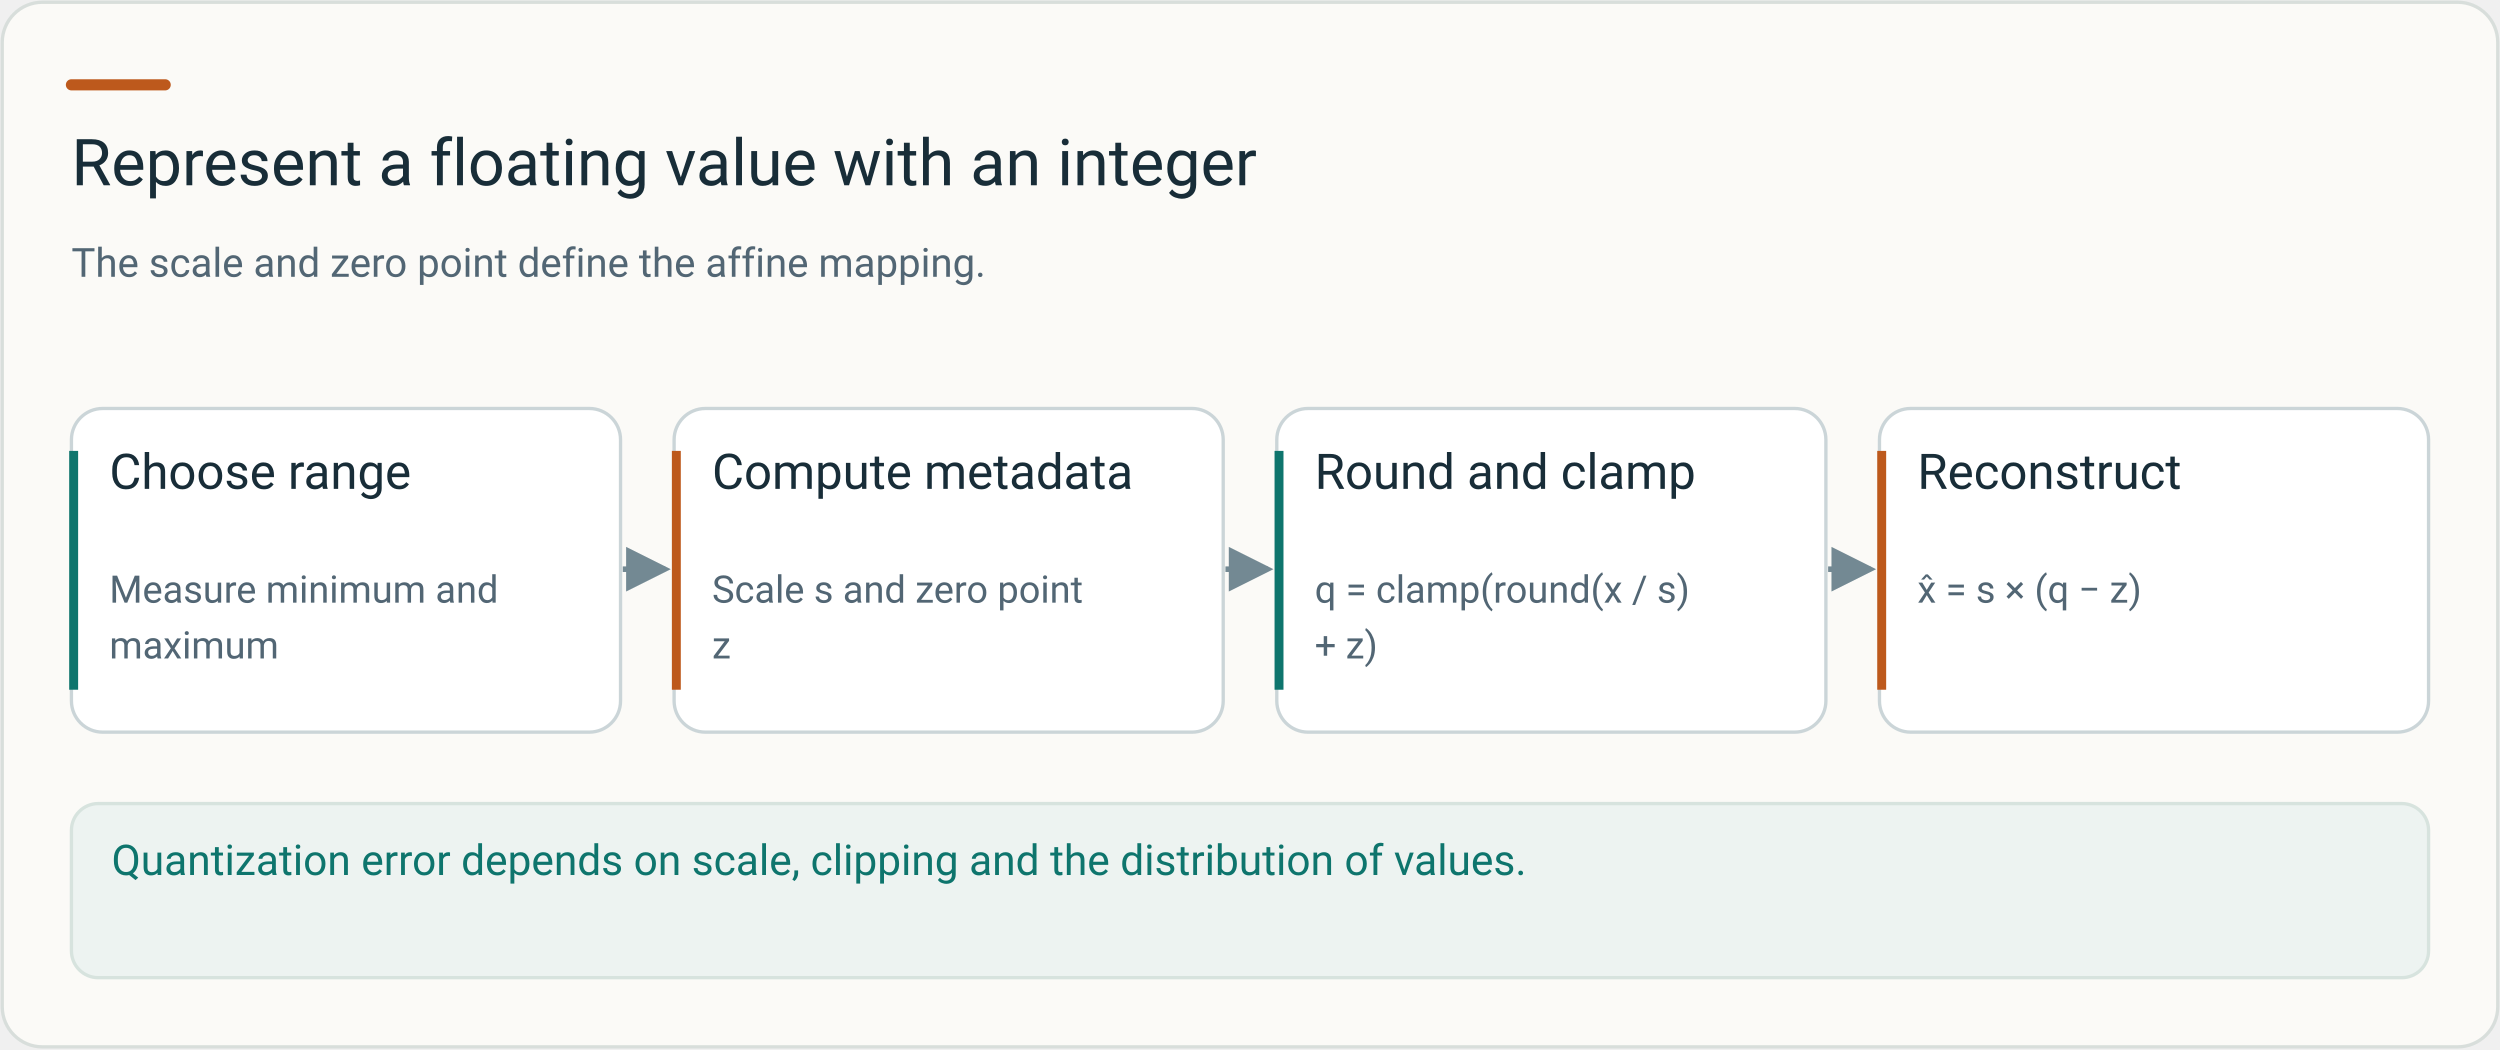
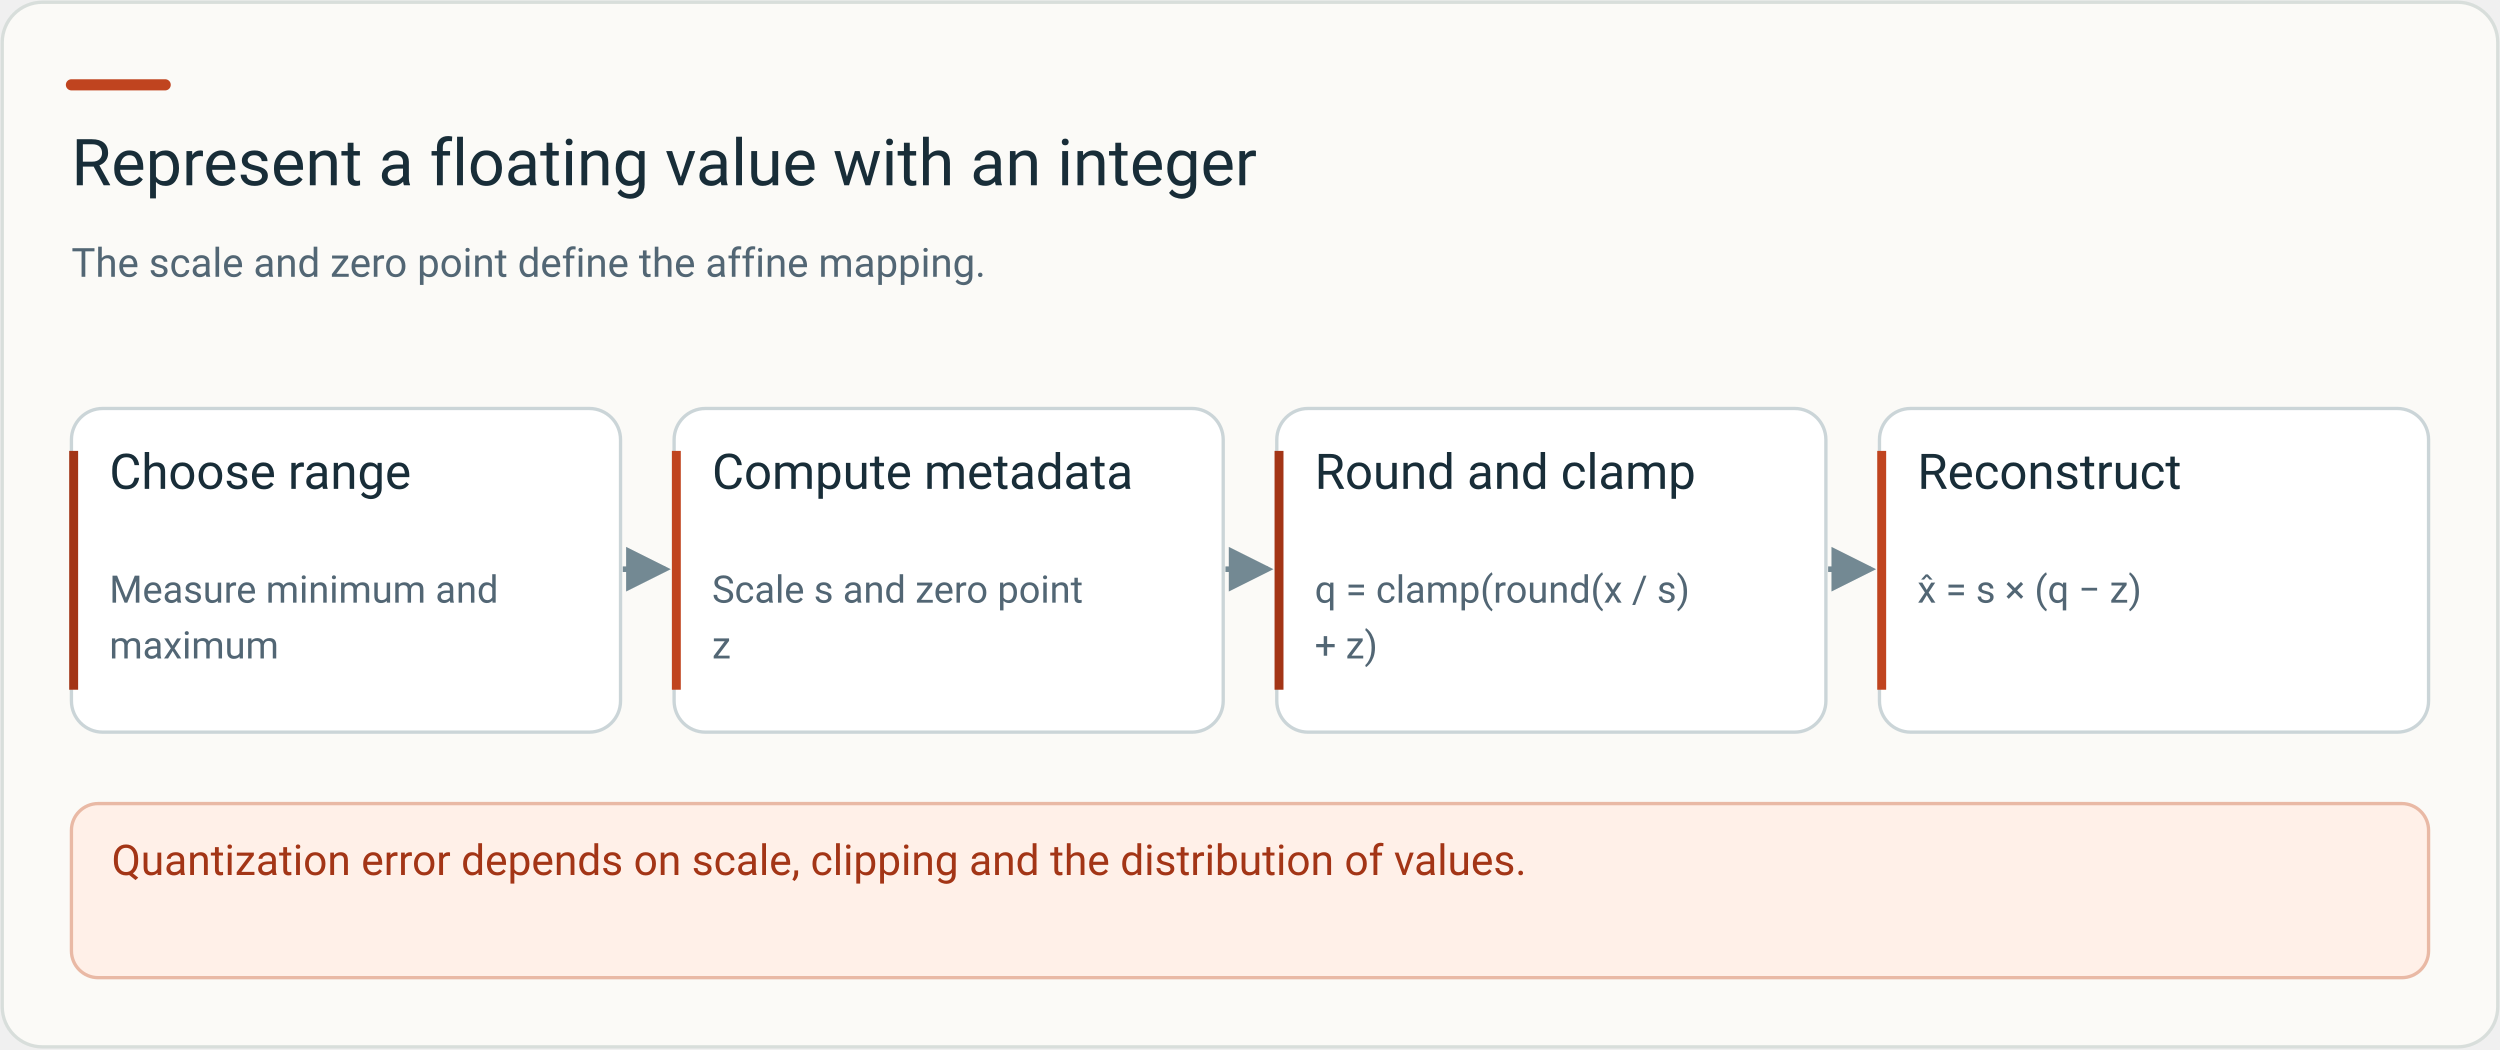
<svg xmlns="http://www.w3.org/2000/svg" viewBox="0 0 1120 470" role="img" aria-labelledby="title desc">
  <defs>
    <marker id="arrow" markerWidth="8" markerHeight="8" refX="7" refY="4" orient="auto">
      <path d="M0 0 L8 4 L0 8 Z" fill="#738993" />
    </marker>
  </defs>
  <g font-family="Roboto, Arial, sans-serif">
    <rect x="1" y="1" width="1118" height="468" rx="18" fill="#fbfaf7" stroke="#d8dedb" stroke-width="1.5" />
-     <path d="M32 38 H74" stroke="#bd591c" stroke-width="5" stroke-linecap="round" />
+     <path d="M32 38 H74" stroke="#c0441f" stroke-width="5" stroke-linecap="round" />
    <text x="32" y="83" font-size="29" fill="#182d38" font-weight="400">Represent a floating value with an integer</text>
    <text x="32" y="124" font-size="18" fill="#526674" font-weight="400">The scale and zero point define the affine mapping.</text>
    <rect x="32" y="183" width="246" height="145" rx="14" fill="#fff" stroke="#cbd5d8" stroke-width="1.5" />
-     <path d="M33 202 V309" stroke="#0e756d" stroke-width="4" />
+     <path d="M33 202 V309" stroke="#a33516" stroke-width="4" />
    <text x="49" y="219" font-size="22" fill="#182d38" font-weight="400">Choose range</text>
    <text x="49" y="270" font-size="17" fill="#526674" font-weight="400">Measure minimum and</text>
    <text x="49" y="295" font-size="17" fill="#526674" font-weight="400">maximum</text>
    <path d="M279 255 H298" stroke="#738993" stroke-width="2.5" marker-end="url(#arrow)" fill="none" />
    <rect x="302" y="183" width="246" height="145" rx="14" fill="#fff" stroke="#cbd5d8" stroke-width="1.5" />
-     <path d="M303 202 V309" stroke="#bd591c" stroke-width="4" />
+     <path d="M303 202 V309" stroke="#c0441f" stroke-width="4" />
    <text x="319" y="219" font-size="22" fill="#182d38" font-weight="400">Compute metadata</text>
    <text x="319" y="270" font-size="17" fill="#526674" font-weight="400">Scale s and zero point</text>
    <text x="319" y="295" font-size="17" fill="#526674" font-weight="400">z</text>
    <path d="M549 255 H568" stroke="#738993" stroke-width="2.5" marker-end="url(#arrow)" fill="none" />
    <rect x="572" y="183" width="246" height="145" rx="14" fill="#fff" stroke="#cbd5d8" stroke-width="1.5" />
-     <path d="M573 202 V309" stroke="#0e756d" stroke-width="4" />
+     <path d="M573 202 V309" stroke="#a33516" stroke-width="4" />
    <text x="589" y="219" font-size="22" fill="#182d38" font-weight="400">Round and clamp</text>
    <text x="589" y="270" font-size="17" fill="#526674" font-weight="400">q = clamp(round(x / s)</text>
    <text x="589" y="295" font-size="17" fill="#526674" font-weight="400">+ z)</text>
    <path d="M819 255 H838" stroke="#738993" stroke-width="2.5" marker-end="url(#arrow)" fill="none" />
    <rect x="842" y="183" width="246" height="145" rx="14" fill="#fff" stroke="#cbd5d8" stroke-width="1.5" />
-     <path d="M843 202 V309" stroke="#bd591c" stroke-width="4" />
+     <path d="M843 202 V309" stroke="#c0441f" stroke-width="4" />
    <text x="859" y="219" font-size="22" fill="#182d38" font-weight="400">Reconstruct</text>
    <text x="859" y="270" font-size="17" fill="#526674" font-weight="400">x̂ = s × (q − z)</text>
-     <rect x="32" y="360" width="1056" height="78" rx="12" fill="#edf3f1" stroke="#d7e3de" stroke-width="1.5" />
-     <text x="50" y="392" font-size="19" fill="#0e756d" font-weight="400">Quantization error depends on scale, clipping and the distribution of values.</text>
+     <rect x="32" y="360" width="1056" height="78" rx="12" fill="#fff0e8" stroke="#e9b9a5" stroke-width="1.5" />
+     <text x="50" y="392" font-size="19" fill="#a33516" font-weight="400">Quantization error depends on scale, clipping and the distribution of values.</text>
  </g>
</svg>
